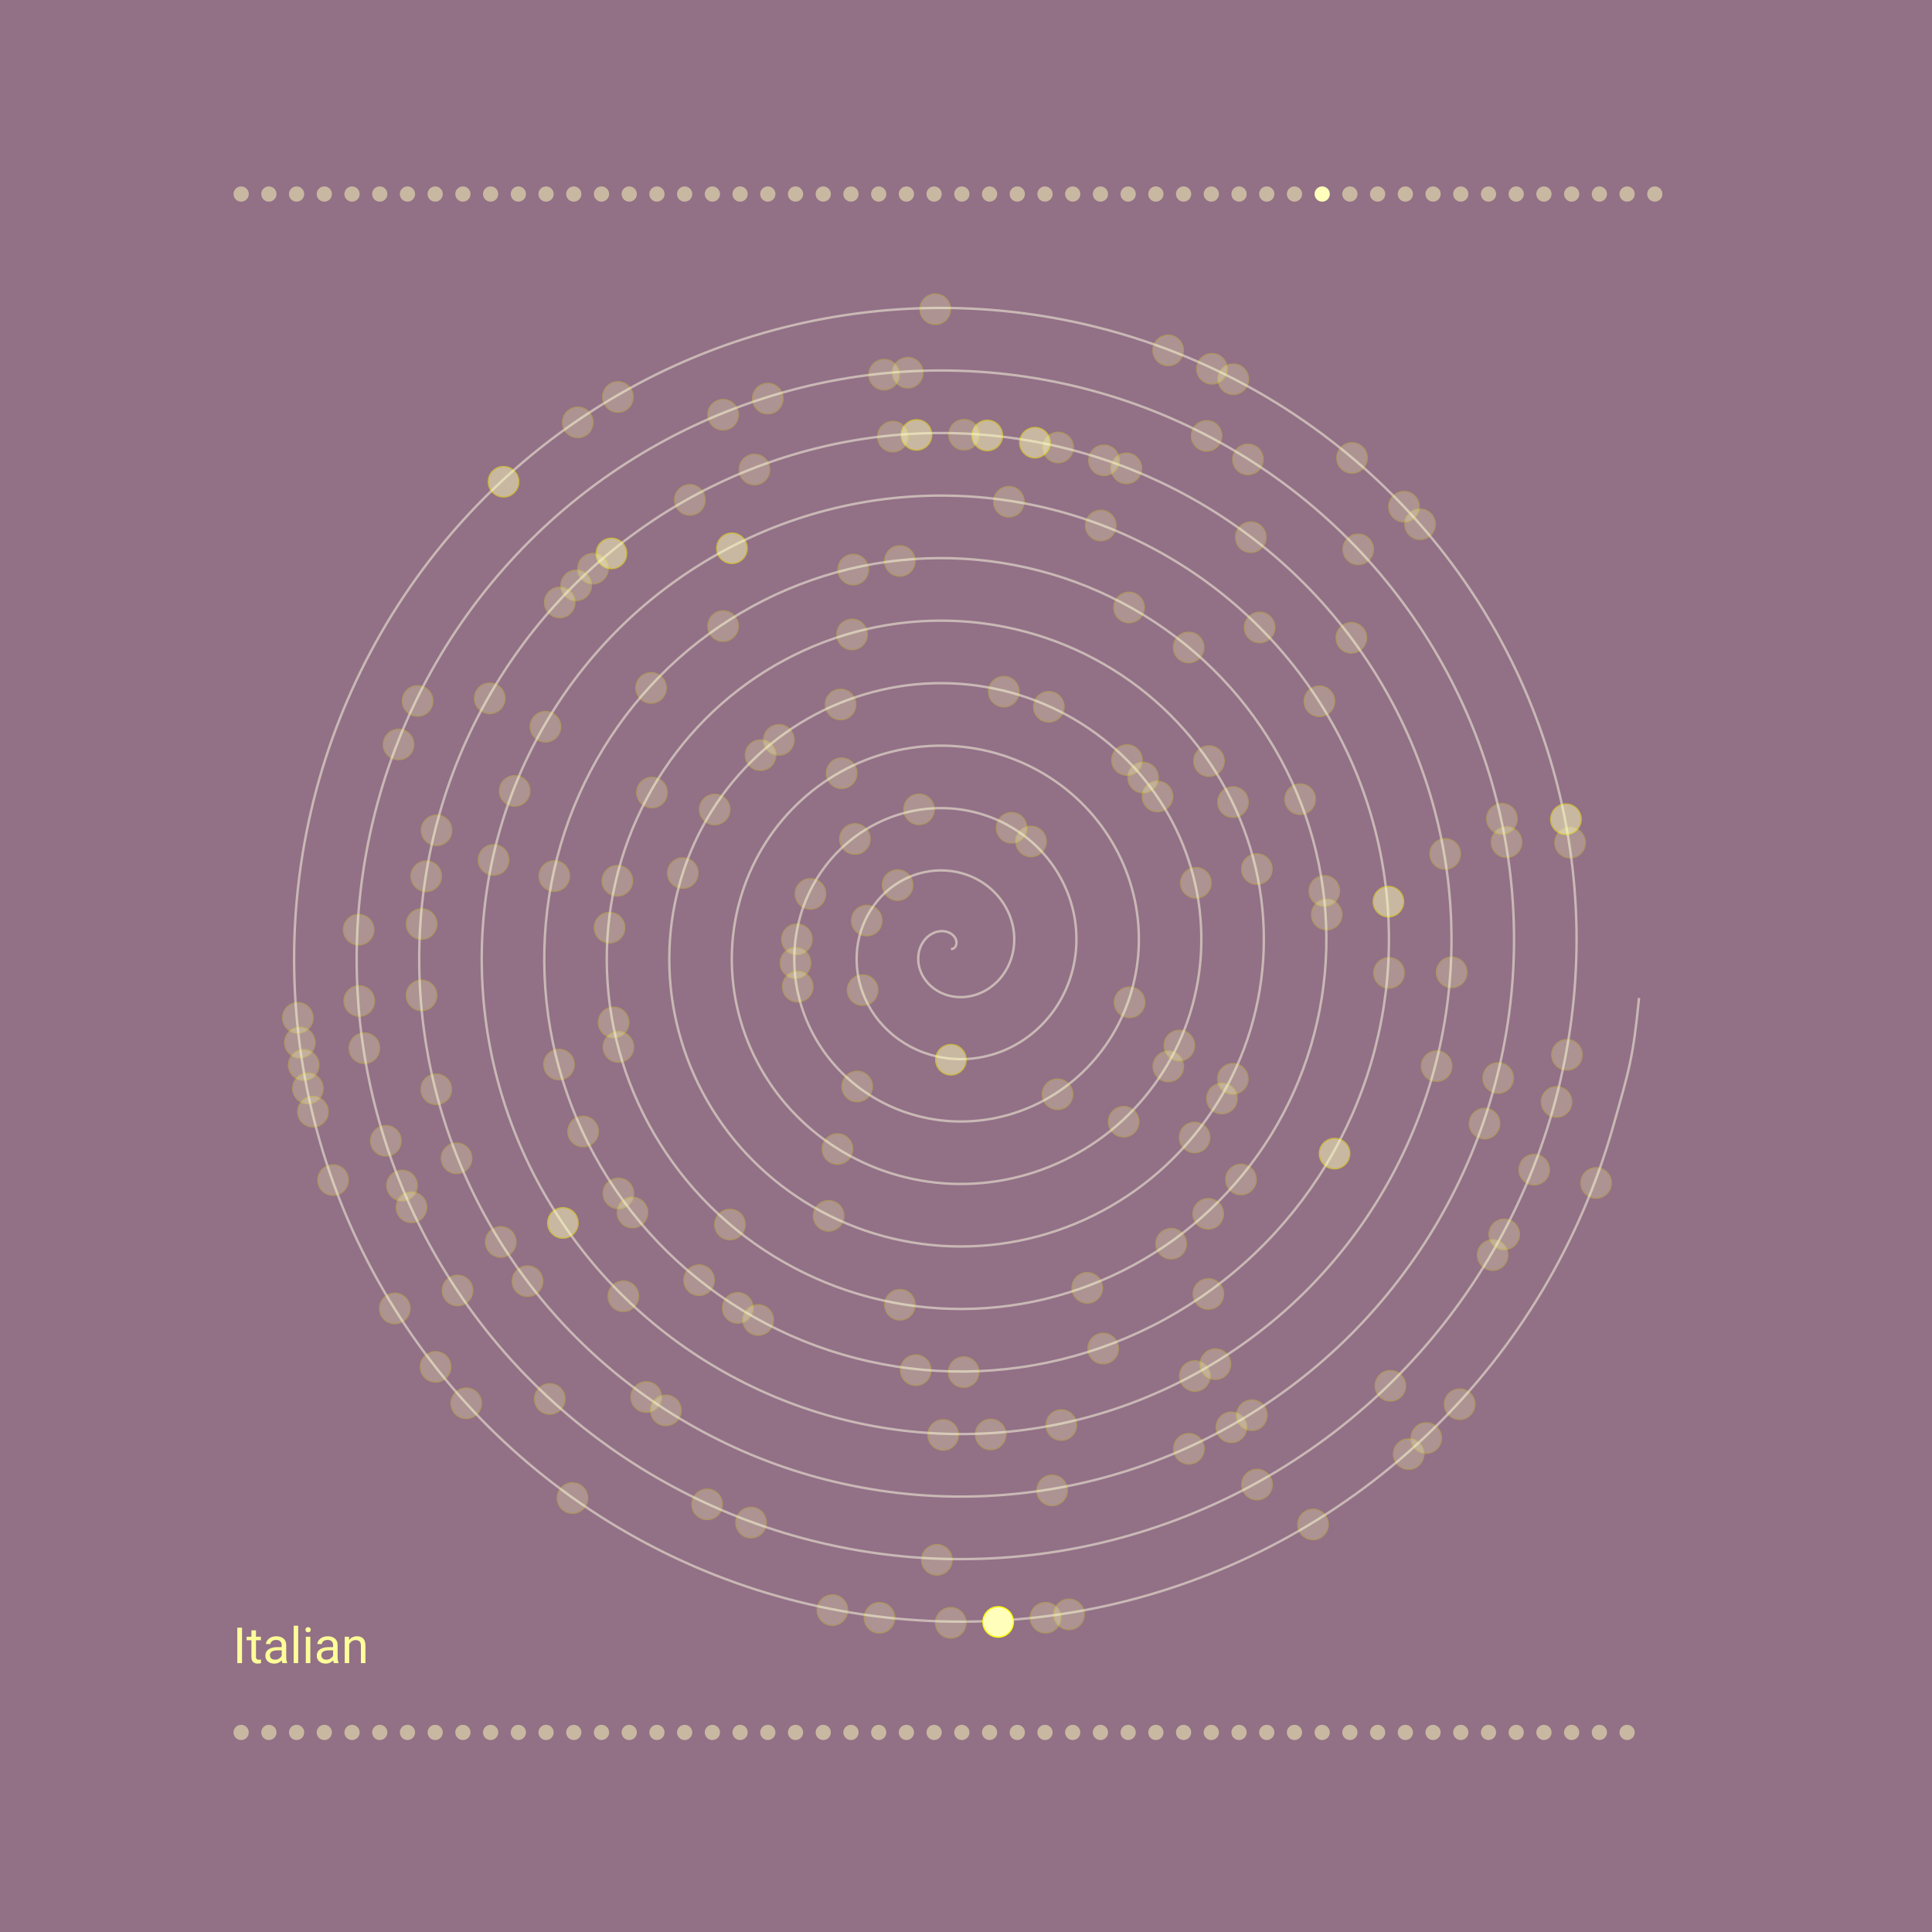
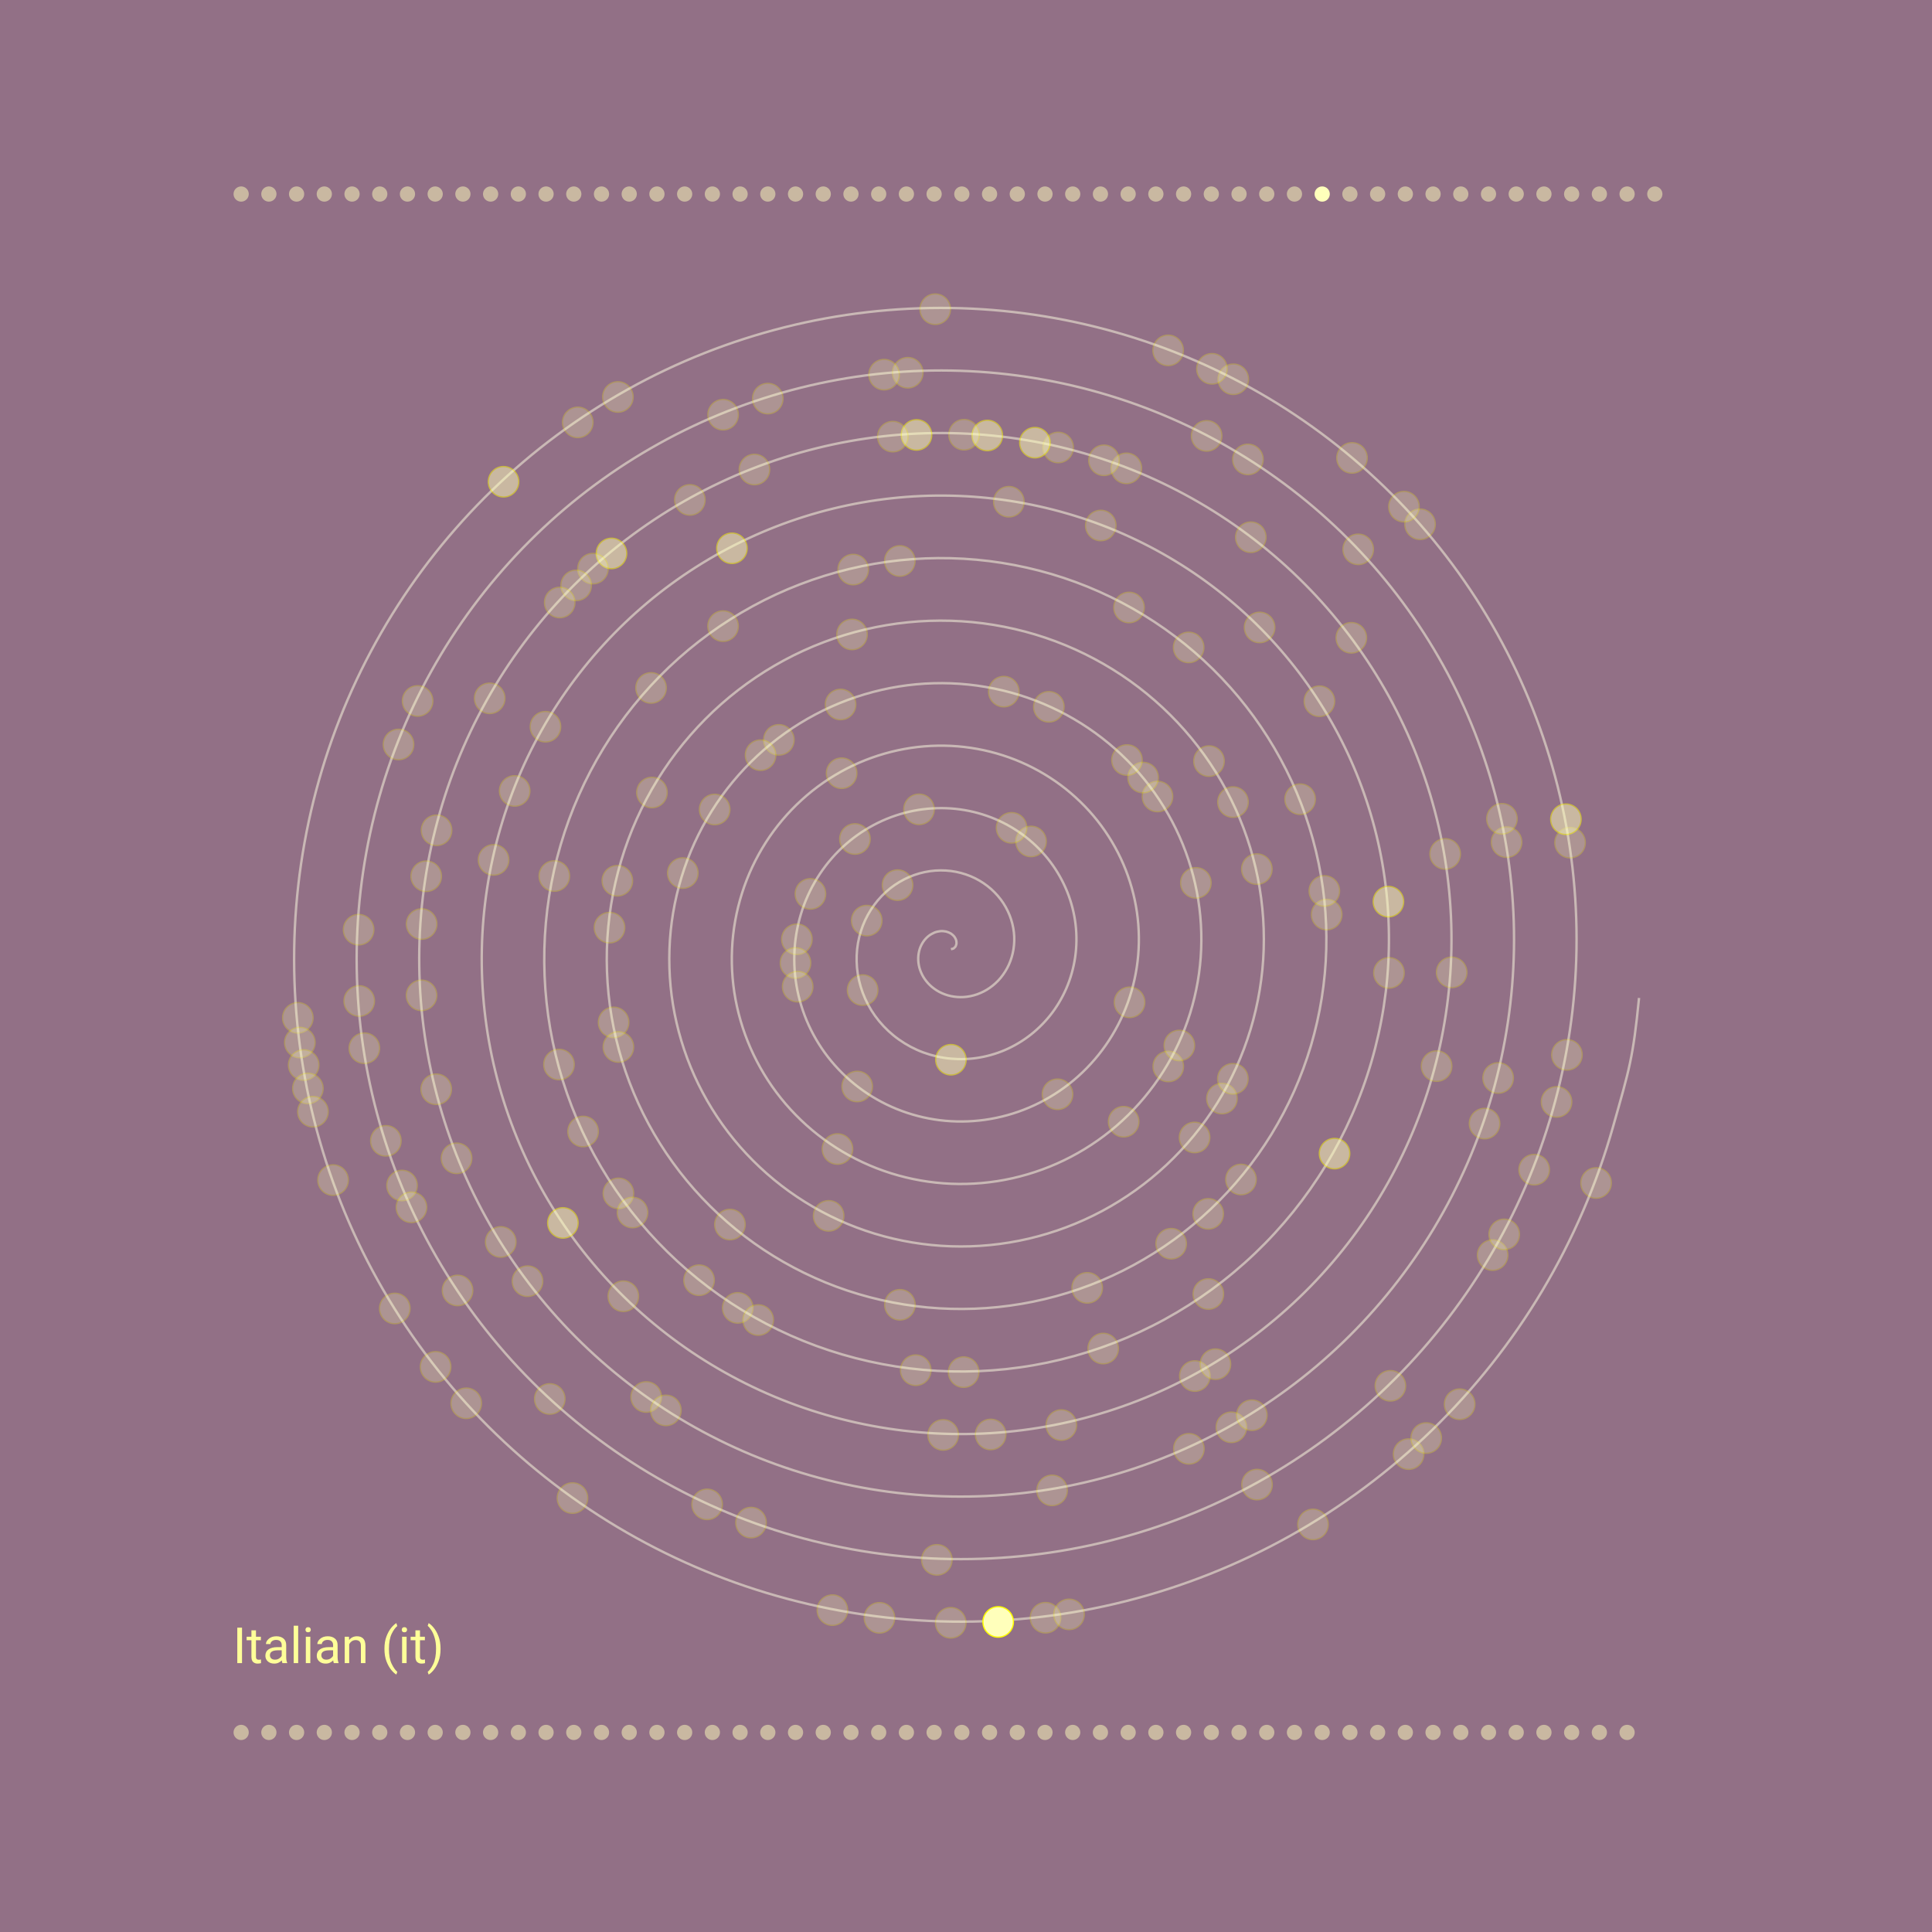
<svg xmlns="http://www.w3.org/2000/svg" version="1.1" id="Layer_1" x="0px" y="0px" width="697px" height="697px" viewBox="0 0 697 697" enable-background="new 0 0 697 697" xml:space="preserve">
  <g id="bg">
    <rect fill="#927086" width="697" height="697" />
  </g>
  <g id="spiral">
    <path d="m343.07 342.44s0.837-0.203 0.908-0.238c0.066-0.044 0.633-0.564 0.722-0.696 0.088-0.141 0.339-0.812 0.365-1.058s-0.02-0.952-0.115-1.261c-0.092-0.317-0.41-0.961-0.666-1.287-0.25-0.326-0.794-0.837-1.216-1.104-0.414-0.256-1.143-0.582-1.701-0.715-0.562-0.132-1.4-0.211-2.06-0.158-0.655 0.063-1.538 0.246-2.223 0.529-0.684 0.291-1.521 0.766-2.158 1.287-0.637 0.52-1.347 1.269-1.849 2.027-0.502 0.748-1.001 1.727-1.295 2.672-0.292 0.941-0.503 2.097-0.521 3.164-0.019 1.066 0.104 2.311 0.403 3.422 0.303 1.106 0.795 2.334 1.431 3.393 0.635 1.049 1.487 2.15 2.45 3.051 0.962 0.898 2.145 1.771 3.386 2.415 1.244 0.646 2.688 1.183 4.137 1.479 1.448 0.303 3.066 0.439 4.628 0.338 1.556-0.105 3.227-0.424 4.777-0.971 1.553-0.549 3.147-1.343 4.559-2.328 1.418-0.986 2.801-2.224 3.953-3.613 1.146-1.395 2.197-3.023 2.975-4.752 0.775-1.719 1.375-3.649 1.675-5.598 0.311-1.948 0.375-4.037 0.143-6.082-0.229-2.037-0.74-4.152-1.533-6.136-0.795-1.982-1.877-3.967-3.217-5.729-1.344-1.771-2.969-3.446-4.793-4.85-1.82-1.408-3.9-2.635-6.105-3.543-2.202-0.898-4.607-1.561-7.06-1.867-2.441-0.303-5.021-0.31-7.541 0.052-2.526 0.36-5.085 1.058-7.501 2.099-2.411 1.04-4.773 2.435-6.898 4.116-2.114 1.692-4.09 3.702-5.741 5.96-1.65 2.248-3.066 4.787-4.104 7.467-1.03 2.678-1.755 5.57-2.063 8.517-0.302 2.943-0.236 6.003 0.247 9.008 0.488 2.998 1.375 6.013 2.661 8.859 1.286 2.848 2.971 5.59 5.018 8.064 2.034 2.469 4.441 4.74 7.123 6.636 2.68 1.905 5.668 3.511 8.821 4.675 3.165 1.161 6.541 1.945 9.979 2.245 3.438 0.312 6.99 0.188 10.463-0.431 3.48-0.616 6.955-1.692 10.228-3.229 3.271-1.541 6.407-3.524 9.229-5.914 2.824-2.391 5.396-5.186 7.541-8.285 2.146-3.112 3.936-6.551 5.229-10.189 1.286-3.643 2.141-7.513 2.44-11.441 0.31-3.933 0.115-7.968-0.625-11.928-0.744-3.95-2.006-7.881-3.791-11.572-1.779-3.703-4.063-7.238-6.805-10.402-2.742-3.174-5.926-6.047-9.465-8.438-3.538-2.398-7.433-4.372-11.547-5.791-4.116-1.43-8.472-2.337-12.899-2.644-4.428-0.303-8.947-0.046-13.381 0.818-4.437 0.872-8.814 2.328-12.945 4.354-4.13 2.037-8.047 4.619-11.568 7.705s-6.69 6.664-9.331 10.632c-2.646 3.967-4.81 8.313-6.361 12.905-1.542 4.602-2.521 9.44-2.829 14.359-0.304 4.92 0.018 9.934 1.014 14.843 1.005 4.92 2.641 9.748 4.919 14.308 2.274 4.56 5.161 8.868 8.601 12.737 3.438 3.869 7.403 7.335 11.8 10.226 4.39 2.895 9.198 5.246 14.271 6.92 5.068 1.676 10.401 2.727 15.815 3.023 5.416 0.309 10.917-0.08 16.308-1.207 5.39-1.121 10.683-2.953 15.664-5.477 4.984-2.53 9.688-5.712 13.906-9.495 4.219-3.787 7.99-8.146 11.125-12.967 3.137-4.82 5.682-10.084 7.484-15.639 1.801-5.543 2.906-11.362 3.213-17.276 0.307-5.906-0.144-11.9-1.396-17.764-1.258-5.87-3.271-11.607-6.043-17.021-2.768-5.412-6.258-10.506-10.395-15.083-4.135-4.565-8.887-8.63-14.137-12.016-5.247-3.387-10.966-6.116-16.988-8.049-6.025-1.93-12.336-3.103-18.741-3.41-6.399-0.301-12.879 0.212-19.226 1.597-6.342 1.385-12.547 3.587-18.387 6.602-5.84 3.023-11.323 6.805-16.24 11.293-4.921 4.485-9.291 9.625-12.92 15.303-3.631 5.677-6.554 11.848-8.611 18.354-2.059 6.497-3.292 13.301-3.602 20.195-0.304 6.901 0.273 13.864 1.785 20.688 1.512 6.815 3.904 13.479 7.171 19.745 3.261 6.269 7.352 12.147 12.184 17.41 4.84 5.271 10.37 9.935 16.475 13.813 6.102 3.88 12.732 6.989 19.71 9.178 6.982 2.188 14.271 3.48 21.659 3.79 7.391 0.311 14.852-0.338 22.146-1.976 7.3-1.641 14.412-4.225 21.109-7.73 6.693-3.51 12.967-7.896 18.582-13.08 5.615-5.185 10.586-11.115 14.707-17.642 4.125-6.53 7.426-13.619 9.736-21.073 2.315-7.457 3.682-15.242 3.983-23.122 0.31-7.883-0.396-15.832-2.168-23.607-1.764-7.768-4.537-15.338-8.297-22.462-3.754-7.122-8.443-13.786-13.979-19.755-5.527-5.959-11.851-11.23-18.812-15.604-6.959-4.372-14.5-7.86-22.434-10.305-7.933-2.441-16.201-3.87-24.58-4.179-8.374-0.31-16.814 0.468-25.063 2.362-8.251 1.896-16.28 4.857-23.831 8.859-7.55 4.002-14.604 9.001-20.911 14.88-6.316 5.88-11.895 12.587-16.509 19.977-4.619 7.387-8.295 15.382-10.864 23.792-2.574 8.408-4.063 17.171-4.371 26.04-0.305 8.866 0.533 17.808 2.557 26.523 2.019 8.728 5.17 17.216 9.422 25.192 4.25 7.978 9.543 15.427 15.771 22.081 6.232 6.663 13.338 12.545 21.146 17.399 7.812 4.866 16.273 8.736 25.154 11.434 8.885 2.697 18.136 4.249 27.499 4.56 9.359 0.311 18.785-0.591 27.988-2.741 9.201-2.15 18.146-5.49 26.551-9.986 8.4-4.497 16.242-10.094 23.254-16.67 7.008-6.576 13.188-14.078 18.297-22.313 5.113-8.241 9.168-17.162 11.992-26.516 2.824-9.361 4.446-19.109 4.752-28.967 0.309-9.855-0.662-19.765-2.938-29.442-2.272-9.678-5.81-19.085-10.552-27.909-4.744-8.832-10.641-17.064-17.563-24.426-6.926-7.359-14.814-13.839-23.484-19.19-8.664-5.357-18.041-9.607-27.879-12.562-9.836-2.953-20.07-4.638-30.42-4.945-10.351-0.309-20.75 0.723-30.904 3.13-10.156 2.406-20.01 6.126-29.271 11.115-9.263 4.99-17.881 11.187-25.591 18.459-7.708 7.282-14.485 15.56-20.094 24.655-5.602 9.098-10.036 18.927-13.117 29.239-3.079 10.313-4.829 21.033-5.139 31.875-0.303 10.843 0.794 21.738 3.324 32.369 2.529 10.633 6.443 20.944 11.679 30.632s11.732 18.698 19.358 26.766c7.625 8.058 16.299 15.137 25.82 20.979 9.52 5.854 19.807 10.481 30.598 13.689 10.789 3.209 22.003 5.016 33.338 5.321 11.336 0.311 22.721-0.854 33.834-3.509 11.104-2.661 21.877-6.762 31.988-12.242 10.108-5.482 19.521-12.276 27.926-20.258 8.41-7.969 15.789-17.041 21.889-26.98 6.098-9.953 10.904-20.696 14.246-31.963 3.33-11.27 5.213-22.976 5.521-34.806 0.309-11.829-0.916-23.702-3.703-35.286-2.783-11.582-7.076-22.813-12.81-33.347-5.729-10.543-12.821-20.346-21.146-29.1-8.32-8.753-17.783-16.439-28.158-22.777-10.377-6.346-21.574-11.354-33.316-14.817-11.745-3.456-23.938-5.402-36.265-5.711-12.319-0.31-24.682 0.985-36.745 3.896-12.063 2.917-23.742 7.396-34.713 13.373-10.965 5.977-21.161 13.381-30.268 22.046-9.101 8.674-17.083 18.521-23.677 29.327-6.585 10.797-11.776 22.461-15.374 34.678-3.588 12.219-5.598 24.902-5.905 37.721-0.304 12.816 1.05 25.67 4.092 38.213 3.039 12.535 7.712 24.674 13.937 36.069 6.224 11.392 13.922 21.979 22.945 31.437 9.018 9.448 19.261 17.735 30.49 24.565 11.23 6.841 23.344 12.22 36.043 15.938 12.694 3.721 25.872 5.791 39.178 6.101 13.313 0.312 26.657-1.107 39.668-4.283 13.016-3.164 25.615-8.021 37.438-14.49 11.82-6.473 22.802-14.477 32.601-23.846 9.801-9.36 18.389-20.001 25.475-31.654 7.078-11.661 12.648-24.232 16.496-37.4 3.85-13.181 5.986-26.845 6.289-40.646 0.311-13.796-1.172-27.638-4.469-41.123-3.297-13.496-8.349-26.552-15.066-38.795-6.717-12.252-15.02-23.624-24.731-33.771-9.721-10.155-20.746-19.041-32.83-26.367-12.082-7.334-25.109-13.09-38.766-17.065-13.646-3.977-27.804-6.179-42.103-6.487-14.288-0.31-28.621 1.242-42.584 4.672-13.969 3.421-27.482 8.656-40.157 15.62-12.671 6.965-24.439 15.566-34.938 25.634-10.499 10.067-19.685 21.493-27.265 33.999-7.571 12.511-13.521 25.996-17.625 40.127-4.104 14.121-6.369 28.772-6.678 43.556-0.304 14.791 1.309 29.609 4.861 44.049 3.553 14.446 8.979 28.42 16.188 41.521 7.212 13.1 16.114 25.255 26.53 36.104 10.414 10.853 22.226 20.337 35.166 28.155 12.941 7.827 26.881 13.964 41.484 18.192 14.597 4.23 29.741 6.56 45.018 6.867 15.286 0.309 30.592-1.365 45.512-5.052 14.916-3.678 29.349-9.29 42.877-16.748 13.531-7.457 26.078-16.67 37.273-27.425 11.201-10.764 20.984-22.973 29.06-36.336 8.065-13.372 14.396-27.769 18.756-42.852 4.356-15.072 6.754-30.702 7.059-46.48 0.307-15.771-1.434-31.576-5.242-46.967-3.807-15.392-9.611-30.279-17.313-44.234-7.705-13.962-17.214-26.903-28.322-38.451-11.111-11.54-23.713-21.632-37.504-29.945-13.791-8.321-28.65-14.836-44.203-19.322-15.555-4.486-31.674-6.945-47.946-7.255-16.264-0.309-32.554 1.498-48.425 5.438-15.872 3.932-31.218 9.927-45.601 17.877-14.382 7.951-27.72 17.763-39.609 29.222-11.893 11.46-22.285 24.453-30.854 38.673-8.56 14.22-15.269 29.529-19.879 45.565-4.613 16.025-7.14 32.642-7.447 49.399-0.306 16.768 1.568 33.542 5.633 49.895 4.059 16.343 10.242 32.146 18.44 46.957 8.197 14.811 18.309 28.534 30.11 40.777 11.813 12.244 25.198 22.938 39.845 31.743 14.646 8.813 30.421 15.707 46.923 20.45 16.512 4.742 33.612 7.326 50.862 7.634 17.256 0.312 34.53-1.632 51.354-5.815 16.821-4.188 33.077-10.562 48.317-19.006 15.236-8.442 29.354-18.854 41.951-31.013 12.588-12.153 23.58-25.933 32.646-41.009 9.053-15.072 16.141-31.312 21.006-48.288 4.869-16.985 7.521-34.582 7.828-52.326 0.307-17.745-1.693-35.508-6.017-52.813-4.315-17.295-10.877-34.008-19.565-49.672-8.688-15.665-19.402-30.185-31.91-43.124-12.506-12.94-26.677-24.233-42.179-33.532-15.5-9.31-32.188-16.582-49.646-21.58-17.459-4.998-35.543-7.713-53.787-8.021-18.236-0.31-36.489 1.763-54.265 6.206-17.779 4.441-34.951 11.194-51.045 20.134-16.092 8.938-30.997 19.947-44.281 32.809-13.293 12.854-24.891 27.415-34.439 43.345-9.548 15.929-17.014 33.074-22.135 51.005-5.121 17.938-7.906 36.512-8.215 55.243-0.305 18.731 1.824 37.481 6.397 55.729 4.574 18.255 11.514 35.887 20.698 52.403 9.182 16.521 20.495 31.813 33.699 45.449 13.206 13.638 28.164 25.537 44.517 35.33 16.352 9.806 33.955 17.454 52.369 22.709 18.41 5.245 37.474 8.095 56.698 8.399 19.228 0.31 38.46-1.887 57.193-6.583 18.729-4.708 36.813-11.83 53.762-21.263 16.943-9.435 32.635-21.053 46.623-34.602 13.986-13.55 26.186-28.905 36.229-45.681 10.041-16.784 17.887-34.847 23.264-53.736 5.377-18.882 8.291-38.44 8.596-58.161 0.311-19.72-1.949-39.438-6.779-58.646-4.828-19.209-12.146-37.756-21.824-55.121-9.676-17.373-21.594-33.461-35.493-47.795-13.9-14.333-29.642-26.832-46.854-37.129-17.207-10.287-35.723-18.317-55.09-23.826-19.367-5.501-39.412-8.479-59.625-8.789-20.213-0.309-40.425 2.02-60.11 6.973-19.679 4.964-38.68 12.466-56.479 22.392-17.803 9.926-34.278 22.143-48.96 36.388-14.683 14.254-27.484 30.386-38.023 48.024-10.534 17.639-18.759 36.608-24.392 56.452-5.633 19.842-8.674 40.372-8.982 61.078-0.304 20.708 2.084 41.413 7.166 61.573 5.087 20.16 12.782 39.615 22.955 57.845 10.164 18.229 22.691 35.095 37.287 50.133 14.599 15.028 31.127 28.128 49.188 38.918 18.062 10.779 37.488 19.189 57.808 24.944 20.32 5.767 41.348 8.868 62.543 9.178 21.202 0.309 42.401-2.145 63.034-7.354 20.635-5.22 40.553-13.1 59.205-23.521 18.653-10.419 35.914-23.233 51.295-38.188 15.381-14.94 28.791-31.866 39.817-50.353 11.025-18.494 19.634-38.381 25.521-59.178 5.887-20.794 7.209-24.704 9.358-46.396" fill="none" opacity=".5" stroke="#FFFFE3" stroke-miterlimit="10" stroke-width=".876" />
  </g>
  <g fill="#ffb" stroke="#ff0" stroke-width=".44">
    <circle id="l17" opacity="0.25" cx="323.81" cy="319.32" r="5.5" />
    <circle id="l19" opacity="0.25" cx="312.69" cy="332.12" r="5.5" />
    <circle id="l22" opacity="0.25" cx="311.2" cy="357.19" r="5.5" />
    <circle id="l27" opacity="0.5" cx="343.06" cy="382.32" r="5.5" />
    <circle id="l40" opacity="0.25" cx="371.96" cy="303.57" r="5.5" />
    <circle id="l41" opacity="0.25" cx="364.95" cy="298.65" r="5.5" />
    <circle id="l45" opacity="0.25" cx="331.55" cy="291.98" r="5.5" />
    <circle id="l48" opacity="0.25" cx="308.43" cy="302.68" r="5.5" />
    <circle id="l51" opacity="0.25" cx="292.38" cy="322.48" r="5.5" />
    <circle id="l53" opacity="0.25" cx="287.49" cy="338.86" r="5.5" />
    <circle id="l54" opacity="0.25" cx="286.99" cy="347.41" r="5.5" />
    <circle id="l55" opacity="0.25" cx="287.78" cy="355.96" r="5.5" />
    <circle id="l60" opacity="0.25" cx="309.25" cy="391.97" r="5.5" />
    <circle id="l69" opacity="0.25" cx="381.52" cy="394.77" r="5.5" />
    <circle id="l74" opacity="0.25" cx="407.51" cy="361.6" r="5.5" />
    <circle id="l94" opacity="0.25" cx="303.63" cy="278.95" r="5.5" />
    <circle id="l113" opacity="0.25" cx="302.14" cy="414.53" r="5.5" />
    <circle id="l126" opacity="0.25" cx="405.38" cy="404.68" r="5.5" />
    <circle id="l129" opacity="0.25" cx="421.48" cy="384.74" r="5.5" />
    <circle id="l130" opacity="0.25" cx="425.47" cy="377.17" r="5.5" />
    <circle id="l137" opacity="0.25" cx="431.43" cy="318.5" r="5.5" />
    <circle id="l141" opacity="0.25" cx="417.59" cy="287.35" r="5.5" />
    <circle id="l142" opacity="0.25" cx="412.39" cy="280.52" r="5.5" />
    <circle id="l143" opacity="0.25" cx="406.58" cy="274.2" r="5.5" />
    <circle id="l147" opacity="0.25" cx="378.39" cy="254.99" r="5.5" />
    <circle id="l149" opacity="0.25" cx="362.14" cy="249.52" r="5.5" />
    <circle id="l156" opacity="0.25" cx="303.25" cy="254.15" r="5.5" />
    <circle id="l159" opacity="0.25" cx="280.99" cy="266.92" r="5.5" />
    <circle id="l160" opacity="0.25" cx="274.39" cy="272.43" r="5.5" />
    <circle id="l163" opacity="0.25" cx="257.83" cy="292.04" r="5.5" />
    <circle id="l166" opacity="0.25" cx="246.33" cy="314.97" r="5.5" />
    <circle id="l183" opacity="0.25" cx="298.95" cy="438.64" r="5.5" />
    <circle id="l200" opacity="0.25" cx="430.97" cy="410.36" r="5.5" />
    <circle id="l202" opacity="0.25" cx="440.83" cy="396.32" r="5.5" />
    <circle id="l203" opacity="0.25" cx="444.77" cy="389.2" r="5.5" />
    <circle id="l212" opacity="0.25" cx="453.43" cy="313.54" r="5.5" />
    <circle id="l215" opacity="0.25" cx="444.82" cy="289.36" r="5.5" />
    <circle id="l217" opacity="0.25" cx="436.17" cy="274.58" r="5.5" />
    <circle id="l234" opacity="0.25" cx="307.39" cy="228.88" r="5.5" />
    <circle id="l245" opacity="0.25" cx="235.2" cy="285.91" r="5.5" />
    <circle id="l249" opacity="0.25" cx="222.72" cy="317.75" r="5.5" />
    <circle id="l251" opacity="0.25" cx="219.9" cy="334.66" r="5.5" />
    <circle id="l255" opacity="0.25" cx="221.37" cy="368.84" r="5.5" />
    <circle id="l256" opacity="0.25" cx="223.1" cy="377.72" r="5.5" />
    <circle id="l265" opacity="0.25" cx="263.34" cy="441.77" r="5.5" />
    <circle id="l273" opacity="0.25" cx="324.66" cy="470.72" r="5.5" />
    <circle id="l281" opacity="0.25" cx="392.23" cy="464.61" r="5.5" />
    <circle id="l285" opacity="0.25" cx="422.52" cy="448.69" r="5.5" />
    <circle id="l287" opacity="0.25" cx="435.88" cy="437.91" r="5.5" />
    <circle id="l289" opacity="0.25" cx="447.71" cy="425.52" r="5.5" />
    <circle id="l301" opacity="0.25" cx="478.63" cy="329.94" r="5.5" />
    <circle id="l302" opacity="0.25" cx="477.78" cy="321.42" r="5.5" />
    <circle id="l306" opacity="0.25" cx="469.04" cy="288.32" r="5.5" />
    <circle id="l314" opacity="0.25" cx="428.83" cy="233.57" r="5.5" />
    <circle id="l317" opacity="0.25" cx="407.32" cy="219.16" r="5.5" />
    <circle id="l327" opacity="0.25" cx="324.63" cy="202.38" r="5.5" />
    <circle id="l329" opacity="0.25" cx="307.8" cy="205.48" r="5.5" />
    <circle id="l335" opacity="0.25" cx="260.86" cy="225.88" r="5.5" />
    <circle id="l339" opacity="0.25" cx="234.88" cy="248.18" r="5.5" />
    <circle id="l348" opacity="0.25" cx="199.98" cy="316.04" r="5.5" />
    <circle id="l356" opacity="0.25" cx="201.67" cy="384.04" r="5.5" />
    <circle id="l359" opacity="0.25" cx="210.36" cy="408.21" r="5.5" />
    <circle id="l362" opacity="0.25" cx="223.1" cy="430.53" r="5.5" />
    <circle id="l363" opacity="0.25" cx="228.18" cy="437.44" r="5.5" />
    <circle id="l367" opacity="0.25" cx="252.2" cy="461.85" r="5.5" />
    <circle id="l369" opacity="0.25" cx="266.16" cy="471.84" r="5.5" />
    <circle id="l370" opacity="0.25" cx="273.54" cy="476.22" r="5.5" />
    <circle id="l377" opacity="0.25" cx="330.37" cy="494.32" r="5.5" />
    <circle id="l379" opacity="0.25" cx="347.65" cy="495.02" r="5.5" />
    <circle id="l385" opacity="0.25" cx="397.99" cy="486.51" r="5.5" />
    <circle id="l390" opacity="0.25" cx="435.94" cy="466.83" r="5.5" />
    <circle id="l398" opacity="0.5" cx="481.46" cy="416.18" r="5.5" />
    <circle id="l406" opacity="0.25" cx="501.09" cy="350.99" r="5.5" />
    <circle id="l409" opacity="0.5" cx="500.9" cy="325.28" r="5.5" />
    <circle id="l418" opacity="0.25" cx="476" cy="252.98" r="5.5" />
    <circle id="l422" opacity="0.25" cx="454.43" cy="226.36" r="5.5" />
    <circle id="l430" opacity="0.25" cx="397.12" cy="189.58" r="5.5" />
    <circle id="l434" opacity="0.25" cx="363.96" cy="181.01" r="5.5" />
    <circle id="l446" opacity="0.5" cx="264.06" cy="197.8" r="5.5" />
    <circle id="l457" opacity="0.25" cx="196.79" cy="262.18" r="5.5" />
    <circle id="l460" opacity="0.25" cx="185.68" cy="285.34" r="5.5" />
    <circle id="l463" opacity="0.25" cx="178.07" cy="310.22" r="5.5" />
    <circle id="l479" opacity="0.5" cx="203.07" cy="441.19" r="5.5" />
    <circle id="l483" opacity="0.25" cx="224.88" cy="467.64" r="5.5" />
    <circle id="l498" opacity="0.25" cx="340.26" cy="517.67" r="5.5" />
    <circle id="l500" opacity="0.25" cx="357.4" cy="517.5" r="5.5" />
    <circle id="l503" opacity="0.25" cx="382.89" cy="514.11" r="5.5" />
    <circle id="l509" opacity="0.25" cx="431.06" cy="496.42" r="5.5" />
    <circle id="l510" opacity="0.25" cx="438.49" cy="492.15" r="5.5" />
    <circle id="l526" opacity="0.25" cx="518.28" cy="384.62" r="5.5" />
    <circle id="l530" opacity="0.25" cx="523.71" cy="350.8" r="5.5" />
    <circle id="l535" opacity="0.25" cx="521.37" cy="308.07" r="5.5" />
    <circle id="l545" opacity="0.25" cx="487.52" cy="230.1" r="5.5" />
    <circle id="l551" opacity="0.25" cx="451.25" cy="193.81" r="5.5" />
    <circle id="l557" opacity="0.25" cx="406.36" cy="168.96" r="5.5" />
    <circle id="l558" opacity="0.25" cx="398.28" cy="166.06" r="5.5" />
    <circle id="l560" opacity="0.25" cx="381.75" cy="161.44" r="5.5" />
    <circle id="l561" opacity="0.5" cx="373.36" cy="159.7" r="5.5" />
    <circle id="l563" opacity="0.5" cx="356.19" cy="157.1" r="5.5" />
    <circle id="l564" opacity="0.25" cx="347.8" cy="156.83" r="5.5" />
    <circle id="l566" opacity="0.5" cx="330.65" cy="156.9" r="5.5" />
    <circle id="l567" opacity="0.25" cx="322.1" cy="157.52" r="5.5" />
    <circle id="l573" opacity="0.25" cx="272.18" cy="169.39" r="5.5" />
    <circle id="l576" opacity="0.25" cx="248.88" cy="180.35" r="5.5" />
    <circle id="l580" opacity="0.5" cx="220.6" cy="199.66" r="5.5" />
    <circle id="l581" opacity="0.25" cx="213.92" cy="205.14" r="5.5" />
    <circle id="l582" opacity="0.25" cx="207.87" cy="211.19" r="5.5" />
    <circle id="l583" opacity="0.25" cx="201.93" cy="217.36" r="5.5" />
    <circle id="l588" opacity="0.25" cx="176.67" cy="251.93" r="5.5" />
    <circle id="l594" opacity="0.25" cx="157.5" cy="299.54" r="5.5" />
    <circle id="l596" opacity="0.25" cx="153.77" cy="316.12" r="5.5" />
    <circle id="l598" opacity="0.25" cx="152.11" cy="333.36" r="5.5" />
    <circle id="l601" opacity="0.25" cx="152.08" cy="359.09" r="5.5" />
    <circle id="l605" opacity="0.25" cx="157.38" cy="392.97" r="5.5" />
    <circle id="l608" opacity="0.25" cx="164.72" cy="417.88" r="5.5" />
    <circle id="l612" opacity="0.25" cx="180.65" cy="448.05" r="5.5" />
    <circle id="l614" opacity="0.25" cx="190.31" cy="462.21" r="5.5" />
    <circle id="l621" opacity="0.25" cx="233.13" cy="503.99" r="5.5" />
    <circle id="l622" opacity="0.25" cx="240.23" cy="508.82" r="5.5" />
    <circle id="l639" opacity="0.25" cx="379.56" cy="537.68" r="5.5" />
    <circle id="l645" opacity="0.25" cx="428.91" cy="522.68" r="5.5" />
    <circle id="l647" opacity="0.25" cx="444.24" cy="514.92" r="5.5" />
    <circle id="l648" opacity="0.25" cx="451.62" cy="510.56" r="5.5" />
    <circle id="l664" opacity="0.25" cx="535.58" cy="405.35" r="5.5" />
    <circle id="l666" opacity="0.25" cx="540.48" cy="388.9" r="5.5" />
    <circle id="l676" opacity="0.25" cx="543.52" cy="303.82" r="5.5" />
    <circle id="l677" opacity="0.25" cx="541.85" cy="295.39" r="5.5" />
    <circle id="l690" opacity="0.25" cx="490" cy="198.18" r="5.5" />
    <circle id="l696" opacity="0.25" cx="450.21" cy="165.74" r="5.5" />
    <circle id="l698" opacity="0.25" cx="435.31" cy="157.25" r="5.5" />
    <circle id="l711" opacity="0.25" cx="327.49" cy="134.47" r="5.5" />
    <circle id="l712" opacity="0.25" cx="318.95" cy="135.16" r="5.5" />
    <circle id="l717" opacity="0.25" cx="276.99" cy="143.8" r="5.5" />
    <circle id="l719" opacity="0.25" cx="260.87" cy="149.61" r="5.5" />
    <circle id="l737" opacity="0.25" cx="150.66" cy="252.88" r="5.5" />
    <circle id="l739" opacity="0.25" cx="143.78" cy="268.58" r="5.5" />
    <circle id="l747" opacity="0.25" cx="129.38" cy="335.4" r="5.5" />
    <circle id="l750" opacity="0.25" cx="129.6" cy="361.12" r="5.5" />
    <circle id="l752" opacity="0.25" cx="131.45" cy="378.16" r="5.5" />
    <circle id="l756" opacity="0.25" cx="139.21" cy="411.57" r="5.5" />
    <circle id="l758" opacity="0.25" cx="145.04" cy="427.69" r="5.5" />
    <circle id="l759" opacity="0.25" cx="148.44" cy="435.56" r="5.5" />
    <circle id="l763" opacity="0.25" cx="165.07" cy="465.55" r="5.5" />
    <circle id="l769" opacity="0.25" cx="198.34" cy="504.69" r="5.5" />
    <circle id="l777" opacity="0.25" cx="255.11" cy="542.72" r="5.5" />
    <circle id="l779" opacity="0.25" cx="270.95" cy="549.3" r="5.5" />
    <circle id="l787" opacity="0.25" cx="337.99" cy="562.74" r="5.5" />
    <circle id="l801" opacity="0.25" cx="453.49" cy="535.59" r="5.5" />
    <circle id="l808" opacity="0.25" cx="501.6" cy="499.95" r="5.5" />
    <circle id="l815" opacity="0.25" cx="538.49" cy="452.79" r="5.5" />
    <circle id="l816" opacity="0.25" cx="542.67" cy="445.31" r="5.5" />
    <circle id="l819" opacity="0.25" cx="553.48" cy="421.98" r="5.5" />
    <circle id="l822" opacity="0.25" cx="561.55" cy="397.53" r="5.5" />
    <circle id="l824" opacity="0.25" cx="565.3" cy="380.55" r="5.5" />
    <circle id="l833" opacity="0.25" cx="566.43" cy="304" r="5.5" />
    <circle id="l834" opacity="0.5" cx="564.93" cy="295.55" r="5.5" />
    <circle id="l848" opacity="0.25" cx="512.31" cy="189.13" r="5.5" />
    <circle id="l849" opacity="0.25" cx="506.5" cy="182.79" r="5.5" />
    <circle id="l852" opacity="0.25" cx="487.76" cy="165.2" r="5.5" />
    <circle id="l858" opacity="0.25" cx="444.93" cy="136.82" r="5.5" />
    <circle id="l859" opacity="0.25" cx="437.23" cy="133.05" r="5.5" />
    <circle id="l861" opacity="0.25" cx="421.43" cy="126.4" r="5.5" />
    <circle id="l871" opacity="0.25" cx="337.4" cy="111.55" r="5.5" />
    <circle id="l885" opacity="0.25" cx="222.92" cy="143.21" r="5.5" />
    <circle id="l887" opacity="0.25" cx="208.44" cy="152.38" r="5.5" />
    <circle id="l891" opacity="0.5" cx="181.66" cy="173.8" r="5.5" />
    <circle id="l916" opacity="0.25" cx="107.45" cy="367.2" r="5.5" />
    <circle id="l917" opacity="0.25" cx="108.18" cy="376.12" r="5.5" />
    <circle id="l918" opacity="0.25" cx="109.56" cy="384.22" r="5.5" />
    <circle id="l919" opacity="0.25" cx="111.08" cy="392.67" r="5.5" />
    <circle id="l920" opacity="0.25" cx="112.9" cy="401.07" r="5.5" />
    <circle id="l923" opacity="0.25" cx="120.16" cy="425.73" r="5.5" />
    <circle id="l929" opacity="0.25" cx="142.43" cy="472.05" r="5.5" />
    <circle id="l932" opacity="0.25" cx="157.15" cy="493.12" r="5.5" />
    <circle id="l934" opacity="0.25" cx="168.2" cy="506.26" r="5.5" />
    <circle id="l940" opacity="0.25" cx="206.53" cy="540.45" r="5.5" />
    <circle id="l952" opacity="0.25" cx="300.3" cy="580.88" r="5.5" />
    <circle id="l954" opacity="0.25" cx="317.28" cy="583.65" r="5.5" />
    <circle id="l957" opacity="0.25" cx="342.99" cy="585.45" r="5.5" />
    <circle id="l959" opacity="1.0" cx="360.11" cy="585.14" r="5.5" />
    <circle id="l961" opacity="0.25" cx="377.19" cy="583.62" r="5.5" />
    <circle id="l962" opacity="0.25" cx="385.68" cy="582.41" r="5.5" />
    <circle id="l973" opacity="0.25" cx="473.69" cy="549.96" r="5.5" />
    <circle id="l978" opacity="0.25" cx="508.19" cy="524.59" r="5.5" />
    <circle id="l979" opacity="0.25" cx="514.54" cy="518.8" r="5.5" />
    <circle id="l981" opacity="0.25" cx="526.6" cy="506.59" r="5.5" />
    <circle id="l992" opacity="0.25" cx="575.82" cy="426.77" r="5.5" />
  </g>
-   <text x="84" y="600" fill="#FFFF99" font-family="'Roboto'" font-size="18" stroke="none" stroke-miterlimit="10" id="language">Italian</text>
+   <text x="84" y="600" fill="#FFFF99" font-family="'Roboto'" font-size="18" stroke="none" stroke-miterlimit="10" id="language">Italian (it)</text>
  <g fill="#ffb" stroke="#ffb" stroke-miterlimit="10" stroke-width=".5">
    <circle id="nav1" opacity="0.5" cx="87" cy="70" r="2.5" />
    <circle id="nav2" opacity="0.5" cx="97" cy="70" r="2.5" />
    <circle id="nav3" opacity="0.5" cx="107" cy="70" r="2.5" />
    <circle id="nav4" opacity="0.5" cx="117" cy="70" r="2.5" />
    <circle id="nav5" opacity="0.5" cx="127" cy="70" r="2.5" />
    <circle id="nav6" opacity="0.5" cx="137" cy="70" r="2.5" />
    <circle id="nav7" opacity="0.5" cx="147" cy="70" r="2.5" />
    <circle id="nav8" opacity="0.5" cx="157" cy="70" r="2.5" />
    <circle id="nav9" opacity="0.5" cx="167" cy="70" r="2.5" />
    <circle id="nav10" opacity="0.5" cx="177" cy="70" r="2.5" />
    <circle id="nav11" opacity="0.5" cx="187" cy="70" r="2.5" />
    <circle id="nav12" opacity="0.5" cx="197" cy="70" r="2.5" />
    <circle id="nav13" opacity="0.5" cx="207" cy="70" r="2.5" />
    <circle id="nav14" opacity="0.5" cx="217" cy="70" r="2.5" />
    <circle id="nav15" opacity="0.5" cx="227" cy="70" r="2.5" />
    <circle id="nav16" opacity="0.5" cx="237" cy="70" r="2.5" />
    <circle id="nav17" opacity="0.5" cx="247" cy="70" r="2.5" />
    <circle id="nav18" opacity="0.5" cx="257" cy="70" r="2.5" />
    <circle id="nav19" opacity="0.5" cx="267" cy="70" r="2.5" />
    <circle id="nav20" opacity="0.5" cx="277" cy="70" r="2.5" />
    <circle id="nav21" opacity="0.5" cx="287" cy="70" r="2.5" />
    <circle id="nav22" opacity="0.5" cx="297" cy="70" r="2.5" />
    <circle id="nav23" opacity="0.5" cx="307" cy="70" r="2.5" />
    <circle id="nav24" opacity="0.5" cx="317" cy="70" r="2.5" />
    <circle id="nav25" opacity="0.5" cx="327" cy="70" r="2.5" />
    <circle id="nav26" opacity="0.5" cx="337" cy="70" r="2.5" />
    <circle id="nav27" opacity="0.5" cx="347" cy="70" r="2.5" />
    <circle id="nav28" opacity="0.5" cx="357" cy="70" r="2.5" />
    <circle id="nav29" opacity="0.5" cx="367" cy="70" r="2.5" />
    <circle id="nav30" opacity="0.5" cx="377" cy="70" r="2.5" />
    <circle id="nav31" opacity="0.5" cx="387" cy="70" r="2.5" />
    <circle id="nav32" opacity="0.5" cx="397" cy="70" r="2.5" />
    <circle id="nav33" opacity="0.5" cx="407" cy="70" r="2.5" />
    <circle id="nav34" opacity="0.5" cx="417" cy="70" r="2.5" />
    <circle id="nav35" opacity="0.5" cx="427" cy="70" r="2.5" />
    <circle id="nav36" opacity="0.5" cx="437" cy="70" r="2.5" />
    <circle id="nav37" opacity="0.5" cx="447" cy="70" r="2.5" />
    <circle id="nav38" opacity="0.5" cx="457" cy="70" r="2.5" />
    <circle id="nav39" opacity="0.5" cx="467" cy="70" r="2.5" />
    <circle id="nav40" opacity="1.0" cx="477" cy="70" r="2.5" />
    <circle id="nav41" opacity="0.5" cx="487" cy="70" r="2.5" />
    <circle id="nav42" opacity="0.5" cx="497" cy="70" r="2.5" />
    <circle id="nav43" opacity="0.5" cx="507" cy="70" r="2.5" />
    <circle id="nav44" opacity="0.5" cx="517" cy="70" r="2.5" />
    <circle id="nav45" opacity="0.5" cx="527" cy="70" r="2.5" />
    <circle id="nav46" opacity="0.5" cx="537" cy="70" r="2.5" />
    <circle id="nav47" opacity="0.5" cx="547" cy="70" r="2.5" />
    <circle id="nav48" opacity="0.5" cx="557" cy="70" r="2.5" />
    <circle id="nav49" opacity="0.5" cx="567" cy="70" r="2.5" />
    <circle id="nav50" opacity="0.5" cx="577" cy="70" r="2.5" />
    <circle id="nav51" opacity="0.5" cx="587" cy="70" r="2.5" />
    <circle id="nav52" opacity="0.5" cx="597" cy="70" r="2.5" />
    <circle id="nav53" opacity="0.5" cx="87" cy="625" r="2.5" />
    <circle id="nav54" opacity="0.5" cx="97" cy="625" r="2.5" />
    <circle id="nav55" opacity="0.5" cx="107" cy="625" r="2.5" />
    <circle id="nav56" opacity="0.5" cx="117" cy="625" r="2.5" />
    <circle id="nav57" opacity="0.5" cx="127" cy="625" r="2.5" />
    <circle id="nav58" opacity="0.5" cx="137" cy="625" r="2.5" />
    <circle id="nav59" opacity="0.5" cx="147" cy="625" r="2.5" />
    <circle id="nav60" opacity="0.5" cx="157" cy="625" r="2.5" />
    <circle id="nav61" opacity="0.5" cx="167" cy="625" r="2.5" />
    <circle id="nav62" opacity="0.5" cx="177" cy="625" r="2.5" />
    <circle id="nav63" opacity="0.5" cx="187" cy="625" r="2.5" />
    <circle id="nav64" opacity="0.5" cx="197" cy="625" r="2.5" />
    <circle id="nav65" opacity="0.5" cx="207" cy="625" r="2.5" />
    <circle id="nav66" opacity="0.5" cx="217" cy="625" r="2.5" />
    <circle id="nav67" opacity="0.5" cx="227" cy="625" r="2.5" />
    <circle id="nav68" opacity="0.5" cx="237" cy="625" r="2.5" />
    <circle id="nav69" opacity="0.5" cx="247" cy="625" r="2.5" />
    <circle id="nav70" opacity="0.5" cx="257" cy="625" r="2.5" />
    <circle id="nav71" opacity="0.5" cx="267" cy="625" r="2.5" />
    <circle id="nav72" opacity="0.5" cx="277" cy="625" r="2.5" />
    <circle id="nav73" opacity="0.5" cx="287" cy="625" r="2.5" />
    <circle id="nav74" opacity="0.5" cx="297" cy="625" r="2.5" />
    <circle id="nav75" opacity="0.5" cx="307" cy="625" r="2.5" />
    <circle id="nav76" opacity="0.5" cx="317" cy="625" r="2.5" />
    <circle id="nav77" opacity="0.5" cx="327" cy="625" r="2.5" />
    <circle id="nav78" opacity="0.5" cx="337" cy="625" r="2.5" />
    <circle id="nav79" opacity="0.5" cx="347" cy="625" r="2.5" />
    <circle id="nav80" opacity="0.5" cx="357" cy="625" r="2.5" />
    <circle id="nav81" opacity="0.5" cx="367" cy="625" r="2.5" />
    <circle id="nav82" opacity="0.5" cx="377" cy="625" r="2.5" />
    <circle id="nav83" opacity="0.5" cx="387" cy="625" r="2.5" />
    <circle id="nav84" opacity="0.5" cx="397" cy="625" r="2.5" />
    <circle id="nav85" opacity="0.5" cx="407" cy="625" r="2.5" />
    <circle id="nav86" opacity="0.5" cx="417" cy="625" r="2.5" />
    <circle id="nav87" opacity="0.5" cx="427" cy="625" r="2.5" />
    <circle id="nav88" opacity="0.5" cx="437" cy="625" r="2.5" />
    <circle id="nav89" opacity="0.5" cx="447" cy="625" r="2.5" />
    <circle id="nav90" opacity="0.5" cx="457" cy="625" r="2.5" />
    <circle id="nav91" opacity="0.5" cx="467" cy="625" r="2.5" />
    <circle id="nav92" opacity="0.5" cx="477" cy="625" r="2.5" />
    <circle id="nav93" opacity="0.5" cx="487" cy="625" r="2.5" />
    <circle id="nav94" opacity="0.5" cx="497" cy="625" r="2.5" />
    <circle id="nav95" opacity="0.5" cx="507" cy="625" r="2.5" />
    <circle id="nav96" opacity="0.5" cx="517" cy="625" r="2.5" />
    <circle id="nav97" opacity="0.5" cx="527" cy="625" r="2.5" />
    <circle id="nav98" opacity="0.5" cx="537" cy="625" r="2.5" />
    <circle id="nav99" opacity="0.5" cx="547" cy="625" r="2.5" />
    <circle id="nav100" opacity="0.5" cx="557" cy="625" r="2.5" />
    <circle id="nav101" opacity="0.5" cx="567" cy="625" r="2.5" />
    <circle id="nav102" opacity="0.5" cx="577" cy="625" r="2.5" />
    <circle id="nav103" opacity="0.5" cx="587" cy="625" r="2.5" />
  </g>
</svg>
